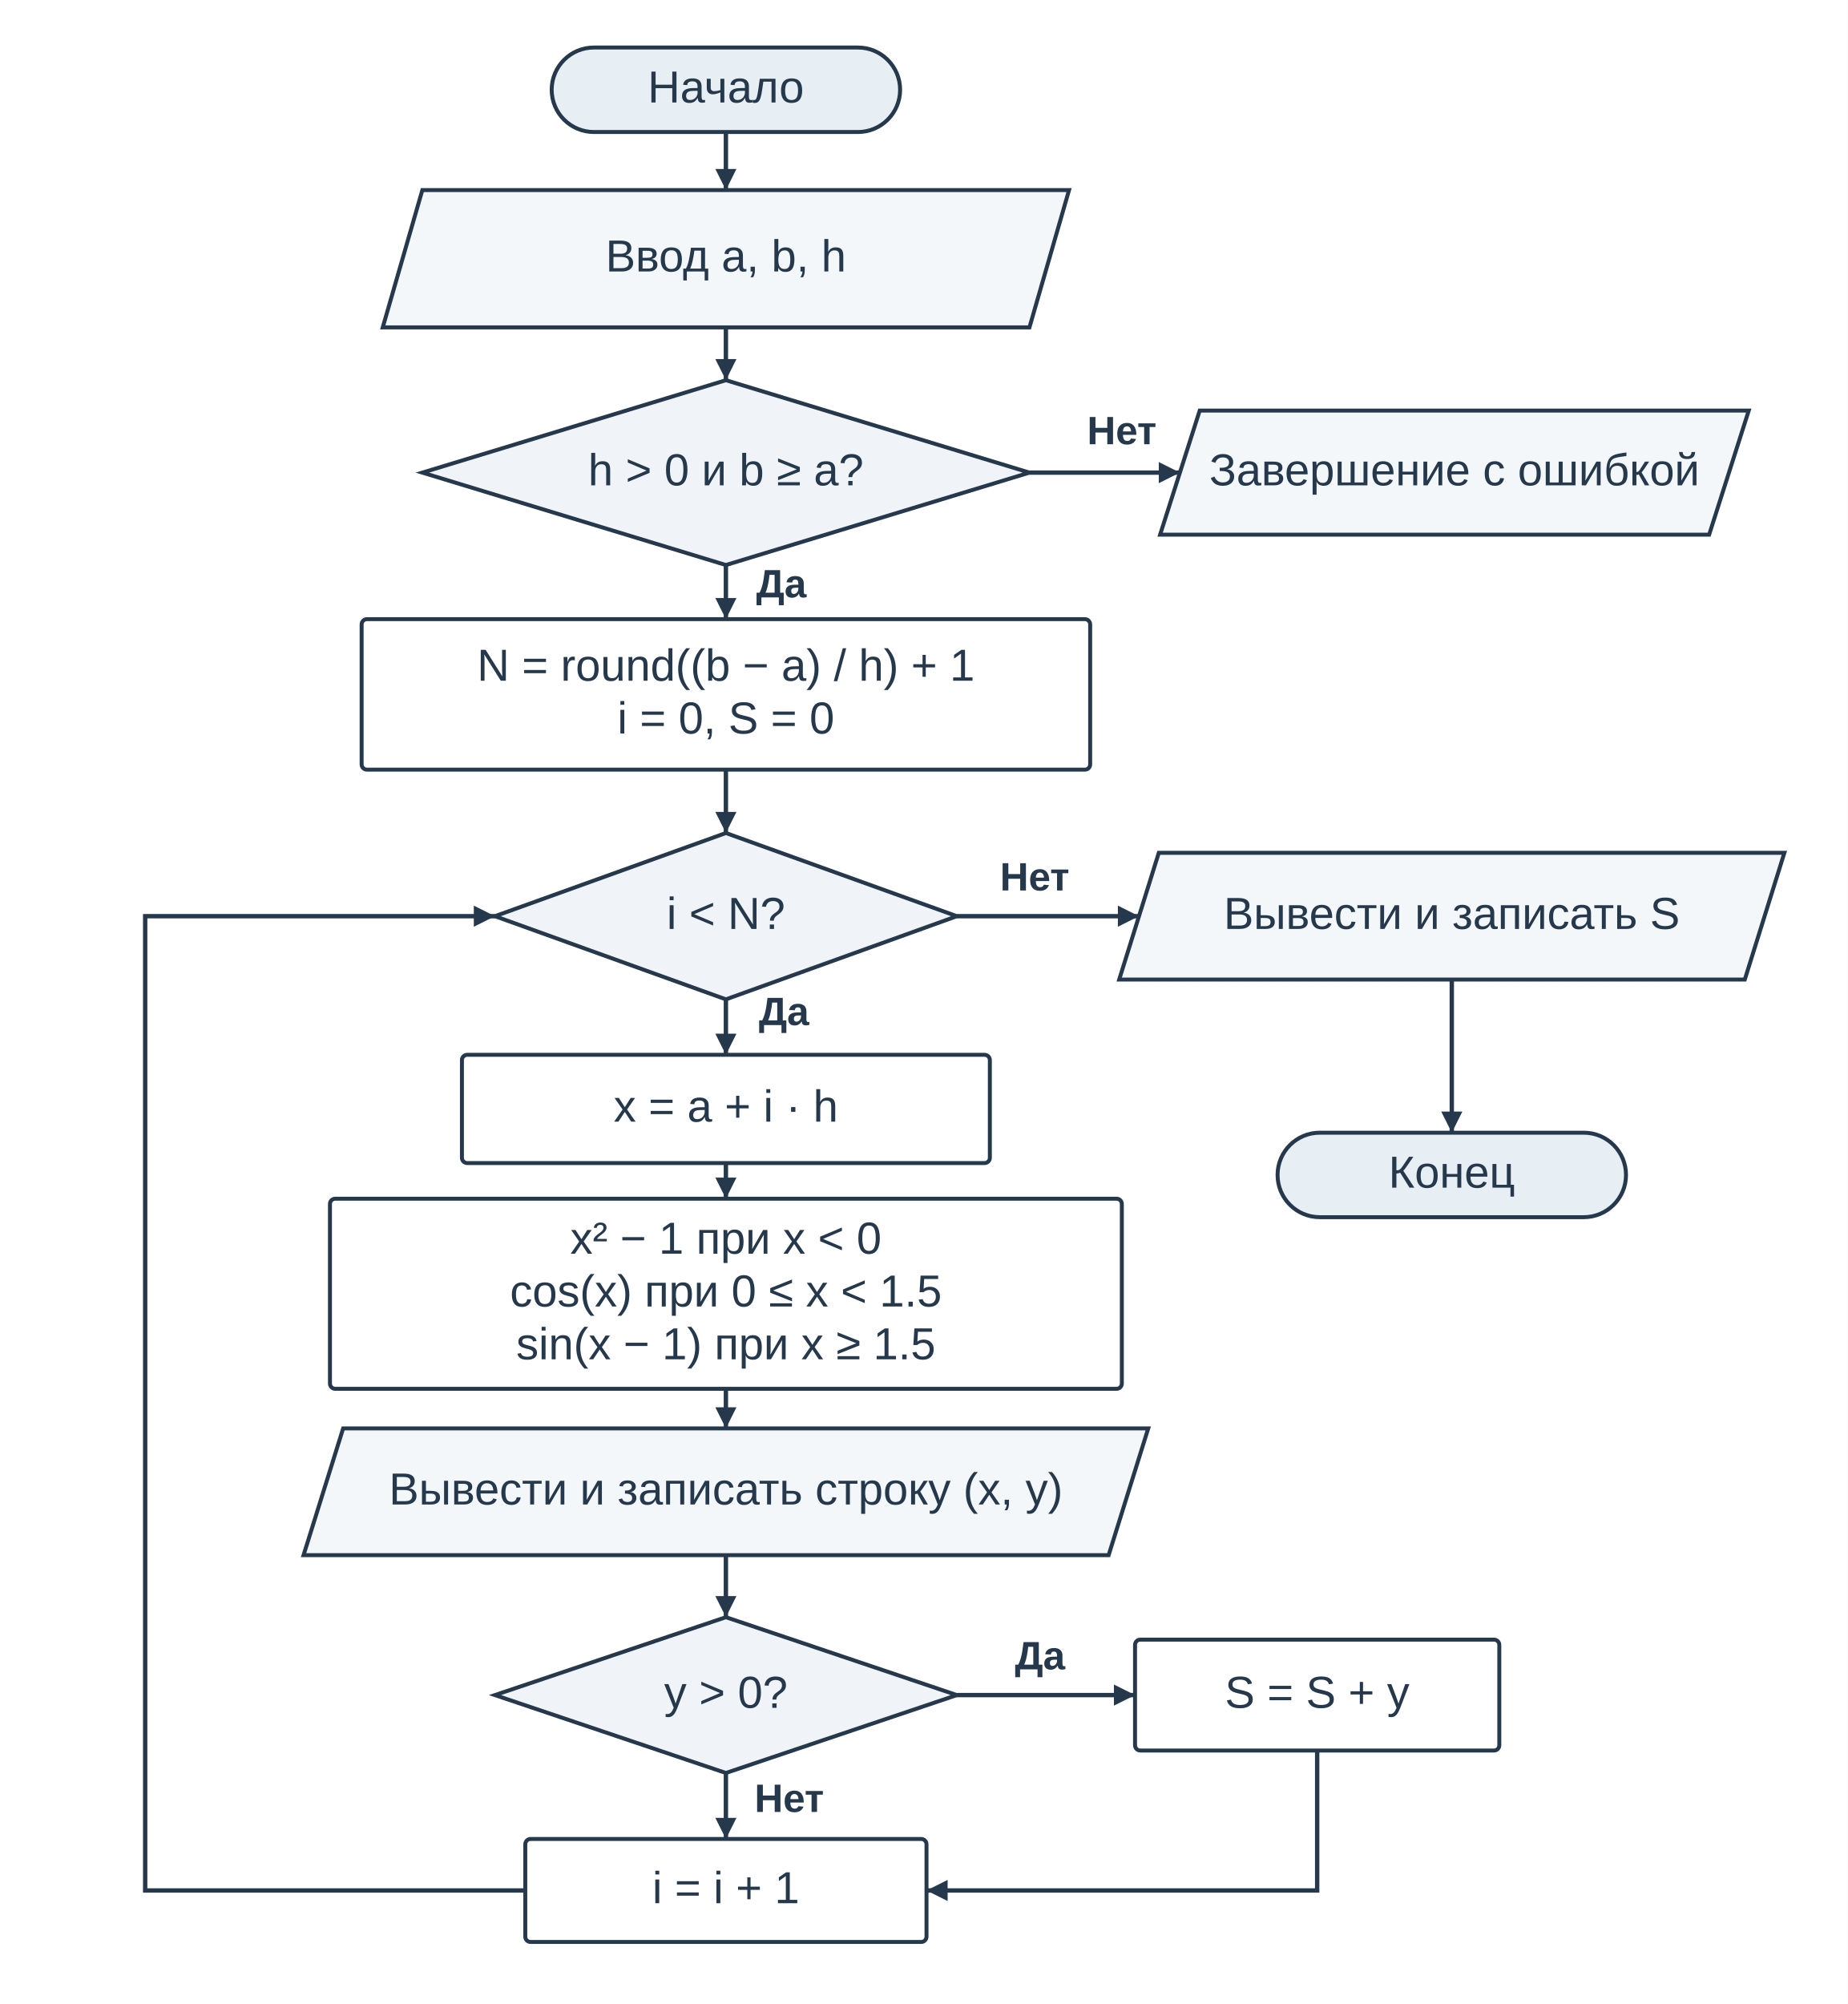
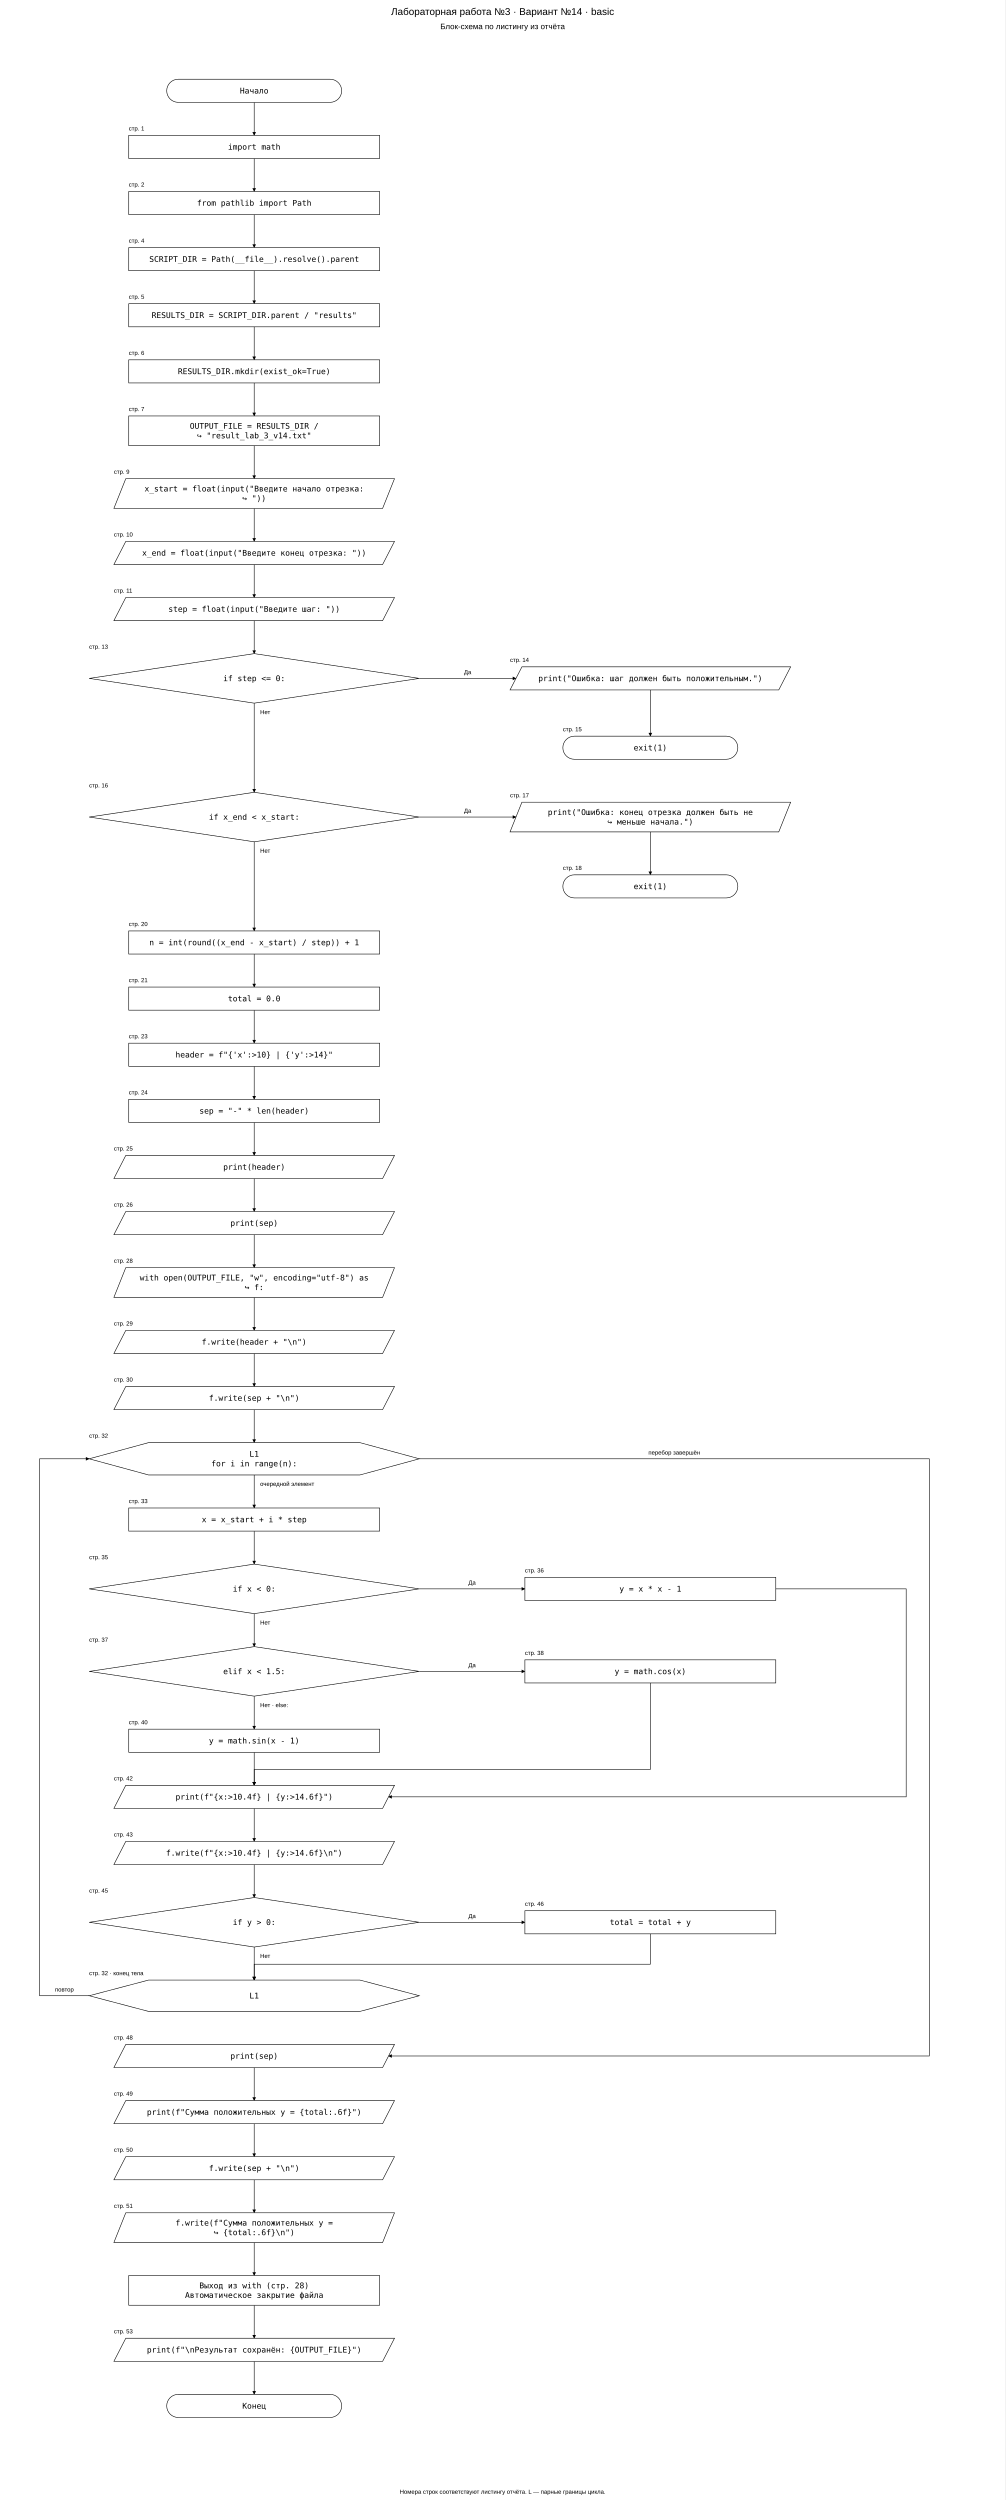
- <svg xmlns="http://www.w3.org/2000/svg" width="700" height="759" viewBox="0 0 700 759">
+ <svg xmlns="http://www.w3.org/2000/svg" width="3045.0" height="7573" viewBox="0 0 3045.0 7573">
+   <rect width="100%" height="100%" fill="white" />
  <defs>
-     <marker id="arrow" markerWidth="9" markerHeight="8" refX="8" refY="4" orient="auto" markerUnits="userSpaceOnUse">
-       <path d="M0,0 L8,4 L0,8 Z" fill="#26384b" />
+     <marker id="arrow" viewBox="0 0 10 10" refX="9" refY="5" markerWidth="11" markerHeight="11" markerUnits="userSpaceOnUse" orient="auto">
+       <path d="M0,0 L10,5 L0,10 Z" fill="black" />
    </marker>
  </defs>
-   <rect width="700" height="759" fill="white" />
-   <polyline points="275.0,589.0 275.0,612.5" stroke="#26384b" stroke-width="1.65" fill="none" marker-end="url(#arrow)" />
-   <polyline points="362.5,642.0 430.0,642.0" stroke="#26384b" stroke-width="1.65" fill="none" marker-end="url(#arrow)" />
-   <polyline points="275.0,671.5 275.0,696.5" stroke="#26384b" stroke-width="1.65" fill="none" marker-end="url(#arrow)" />
-   <polyline points="499.0,663.0 499,716 351.0,716.0" stroke="#26384b" stroke-width="1.65" fill="none" marker-end="url(#arrow)" />
-   <polyline points="275.0,50.0 275.0,72.0" stroke="#26384b" stroke-width="1.65" fill="none" marker-end="url(#arrow)" />
-   <polyline points="275.0,124.0 275.0,144.0" stroke="#26384b" stroke-width="1.65" fill="none" marker-end="url(#arrow)" />
-   <polyline points="275.0,214.0 275.0,234.5" stroke="#26384b" stroke-width="1.65" fill="none" marker-end="url(#arrow)" />
-   <polyline points="390.0,179.0 447.0,179.0" stroke="#26384b" stroke-width="1.65" fill="none" marker-end="url(#arrow)" />
-   <polyline points="275.0,291.5 275.0,315.5" stroke="#26384b" stroke-width="1.65" fill="none" marker-end="url(#arrow)" />
-   <polyline points="362.5,347.0 431.5,347.0" stroke="#26384b" stroke-width="1.65" fill="none" marker-end="url(#arrow)" />
-   <polyline points="275.0,378.5 275.0,399.5" stroke="#26384b" stroke-width="1.65" fill="none" marker-end="url(#arrow)" />
-   <polyline points="275.0,440.5 275.0,454.0" stroke="#26384b" stroke-width="1.65" fill="none" marker-end="url(#arrow)" />
-   <polyline points="275.0,526.0 275.0,541.0" stroke="#26384b" stroke-width="1.65" fill="none" marker-end="url(#arrow)" />
-   <polyline points="199.0,716.0 55,716 55,347 187.5,347.0" stroke="#26384b" stroke-width="1.65" fill="none" marker-end="url(#arrow)" />
-   <polyline points="550.0,371.0 550.0,429.0" stroke="#26384b" stroke-width="1.65" fill="none" marker-end="url(#arrow)" />
-   <rect x="209.0" y="18.0" width="132" height="32" rx="16.0" fill="#e7eff5" stroke="#26384b" stroke-width="1.5" />
-   <text x="275.0" y="34.0" text-anchor="middle" dominant-baseline="middle" font-family="Arial" font-size="17" fill="#26384b">Начало</text>
-   <polygon points="160.0,72.0 405.0,72.0 390.0,124.0 145.0,124.0" fill="#f3f7fa" stroke="#26384b" stroke-width="1.5" />
-   <text x="275.0" y="98.0" text-anchor="middle" dominant-baseline="middle" font-family="Arial" font-size="17" fill="#26384b">Ввод a, b, h</text>
-   <polygon points="275.0,144.0 390.0,179.0 275.0,214.0 160.0,179.0" fill="#f0f4f8" stroke="#26384b" stroke-width="1.5" />
-   <text x="275.0" y="179.0" text-anchor="middle" dominant-baseline="middle" font-family="Arial" font-size="17" fill="#26384b">h &gt; 0 и b ≥ a?</text>
-   <polygon points="454.5,155.5 662.5,155.5 647.5,202.5 439.5,202.5" fill="#f3f7fa" stroke="#26384b" stroke-width="1.5" />
-   <text x="551.0" y="179.0" text-anchor="middle" dominant-baseline="middle" font-family="Arial" font-size="17" fill="#26384b">Завершение с ошибкой</text>
-   <rect x="137.0" y="234.5" width="276" height="57" rx="2" fill="#ffffff" stroke="#26384b" stroke-width="1.5" />
-   <text x="275.0" y="253.0" text-anchor="middle" dominant-baseline="middle" font-family="Arial" font-size="17" fill="#26384b">N = round((b − a) / h) + 1</text>
-   <text x="275.0" y="273.0" text-anchor="middle" dominant-baseline="middle" font-family="Arial" font-size="17" fill="#26384b">i = 0, S = 0</text>
-   <polygon points="275.0,315.5 362.5,347.0 275.0,378.5 187.5,347.0" fill="#f0f4f8" stroke="#26384b" stroke-width="1.5" />
-   <text x="275.0" y="347.0" text-anchor="middle" dominant-baseline="middle" font-family="Arial" font-size="17" fill="#26384b">i &lt; N?</text>
-   <rect x="175.0" y="399.5" width="200" height="41" rx="2" fill="#ffffff" stroke="#26384b" stroke-width="1.5" />
-   <text x="275.0" y="420.0" text-anchor="middle" dominant-baseline="middle" font-family="Arial" font-size="17" fill="#26384b">x = a + i · h</text>
-   <rect x="125.0" y="454.0" width="300" height="72" rx="2" fill="#ffffff" stroke="#26384b" stroke-width="1.5" />
-   <text x="275.0" y="470.0" text-anchor="middle" dominant-baseline="middle" font-family="Arial" font-size="17" fill="#26384b">x² − 1 при x &lt; 0</text>
-   <text x="275.0" y="490.0" text-anchor="middle" dominant-baseline="middle" font-family="Arial" font-size="17" fill="#26384b">cos(x) при 0 ≤ x &lt; 1.5</text>
-   <text x="275.0" y="510.0" text-anchor="middle" dominant-baseline="middle" font-family="Arial" font-size="17" fill="#26384b">sin(x − 1) при x ≥ 1.5</text>
-   <polygon points="130.0,541.0 435.0,541.0 420.0,589.0 115.0,589.0" fill="#f3f7fa" stroke="#26384b" stroke-width="1.5" />
-   <text x="275.0" y="565.0" text-anchor="middle" dominant-baseline="middle" font-family="Arial" font-size="17" fill="#26384b">Вывести и записать строку (x, y)</text>
-   <polygon points="275.0,612.5 362.5,642.0 275.0,671.5 187.5,642.0" fill="#f0f4f8" stroke="#26384b" stroke-width="1.5" />
-   <text x="275.0" y="642.0" text-anchor="middle" dominant-baseline="middle" font-family="Arial" font-size="17" fill="#26384b">y &gt; 0?</text>
-   <rect x="430.0" y="621.0" width="138" height="42" rx="2" fill="#ffffff" stroke="#26384b" stroke-width="1.5" />
-   <text x="499.0" y="642.0" text-anchor="middle" dominant-baseline="middle" font-family="Arial" font-size="17" fill="#26384b">S = S + y</text>
-   <rect x="199.0" y="696.5" width="152" height="39" rx="2" fill="#ffffff" stroke="#26384b" stroke-width="1.5" />
-   <text x="275.0" y="716.0" text-anchor="middle" dominant-baseline="middle" font-family="Arial" font-size="17" fill="#26384b">i = i + 1</text>
-   <polygon points="439.0,323.0 676.0,323.0 661.0,371.0 424.0,371.0" fill="#f3f7fa" stroke="#26384b" stroke-width="1.5" />
-   <text x="550.0" y="347.0" text-anchor="middle" dominant-baseline="middle" font-family="Arial" font-size="17" fill="#26384b">Вывести и записать S</text>
-   <rect x="484.0" y="429.0" width="132" height="32" rx="16.0" fill="#e7eff5" stroke="#26384b" stroke-width="1.5" />
-   <text x="550.0" y="445.0" text-anchor="middle" dominant-baseline="middle" font-family="Arial" font-size="17" fill="#26384b">Конец</text>
-   <text x="394" y="628" text-anchor="middle" dominant-baseline="middle" font-family="Arial" font-size="15" font-weight="bold" fill="#26384b" stroke="white" stroke-width="4" paint-order="stroke">Да</text>
-   <text x="299" y="682" text-anchor="middle" dominant-baseline="middle" font-family="Arial" font-size="15" font-weight="bold" fill="#26384b" stroke="white" stroke-width="4" paint-order="stroke">Нет</text>
-   <text x="296" y="222" text-anchor="middle" dominant-baseline="middle" font-family="Arial" font-size="15" font-weight="bold" fill="#26384b" stroke="white" stroke-width="4" paint-order="stroke">Да</text>
-   <text x="425" y="164" text-anchor="middle" dominant-baseline="middle" font-family="Arial" font-size="15" font-weight="bold" fill="#26384b" stroke="white" stroke-width="4" paint-order="stroke">Нет</text>
-   <text x="392" y="333" text-anchor="middle" dominant-baseline="middle" font-family="Arial" font-size="15" font-weight="bold" fill="#26384b" stroke="white" stroke-width="4" paint-order="stroke">Нет</text>
-   <text x="297" y="384" text-anchor="middle" dominant-baseline="middle" font-family="Arial" font-size="15" font-weight="bold" fill="#26384b" stroke="white" stroke-width="4" paint-order="stroke">Да</text>
+   <text x="1522.5" y="35" font-size="30" font-family="Arial" text-anchor="middle" dominant-baseline="central" fill="black">Лабораторная работа №3 · Вариант №14 · basic</text>
+   <text x="1522.5" y="80" font-size="24" font-family="Arial" text-anchor="middle" dominant-baseline="central" fill="black">Блок-схема по листингу из отчёта</text>
+   <polyline points="770.0,310.0 770.0,410.0" fill="none" stroke="black" stroke-width="1.7" marker-end="url(#arrow)" />
+   <polyline points="770.0,480.0 770.0,580.0" fill="none" stroke="black" stroke-width="1.7" marker-end="url(#arrow)" />
+   <polyline points="770.0,650.0 770.0,750.0" fill="none" stroke="black" stroke-width="1.7" marker-end="url(#arrow)" />
+   <polyline points="770.0,820.0 770.0,920.0" fill="none" stroke="black" stroke-width="1.7" marker-end="url(#arrow)" />
+   <polyline points="770.0,990.0 770.0,1090.0" fill="none" stroke="black" stroke-width="1.7" marker-end="url(#arrow)" />
+   <polyline points="770.0,1160.0 770.0,1260.0" fill="none" stroke="black" stroke-width="1.7" marker-end="url(#arrow)" />
+   <polyline points="770.0,1350.0 770.0,1450.0" fill="none" stroke="black" stroke-width="1.7" marker-end="url(#arrow)" />
+   <polyline points="770.0,1540.0 770.0,1640.0" fill="none" stroke="black" stroke-width="1.7" marker-end="url(#arrow)" />
+   <polyline points="770.0,1710.0 770.0,1810.0" fill="none" stroke="black" stroke-width="1.7" marker-end="url(#arrow)" />
+   <polyline points="770.0,1880.0 770.0,1980.0" fill="none" stroke="black" stroke-width="1.7" marker-end="url(#arrow)" />
+   <polyline points="1270.0,2055.0 1563.0,2055.0" fill="none" stroke="black" stroke-width="1.7" marker-end="url(#arrow)" />
+   <polyline points="770.0,2130.0 770.0,2400.0" fill="none" stroke="black" stroke-width="1.7" marker-end="url(#arrow)" />
+   <polyline points="1970.0,2090.0 1970.0,2230.0" fill="none" stroke="black" stroke-width="1.7" marker-end="url(#arrow)" />
+   <polyline points="1270.0,2475.0 1563.0,2475.0" fill="none" stroke="black" stroke-width="1.7" marker-end="url(#arrow)" />
+   <polyline points="770.0,2550.0 770.0,2820.0" fill="none" stroke="black" stroke-width="1.7" marker-end="url(#arrow)" />
+   <polyline points="1970.0,2520.0 1970.0,2650.0" fill="none" stroke="black" stroke-width="1.7" marker-end="url(#arrow)" />
+   <polyline points="770.0,2890.0 770.0,2990.0" fill="none" stroke="black" stroke-width="1.7" marker-end="url(#arrow)" />
+   <polyline points="770.0,3060.0 770.0,3160.0" fill="none" stroke="black" stroke-width="1.7" marker-end="url(#arrow)" />
+   <polyline points="770.0,3230.0 770.0,3330.0" fill="none" stroke="black" stroke-width="1.7" marker-end="url(#arrow)" />
+   <polyline points="770.0,3400.0 770.0,3500.0" fill="none" stroke="black" stroke-width="1.7" marker-end="url(#arrow)" />
+   <polyline points="770.0,3570.0 770.0,3670.0" fill="none" stroke="black" stroke-width="1.7" marker-end="url(#arrow)" />
+   <polyline points="770.0,3740.0 770.0,3840.0" fill="none" stroke="black" stroke-width="1.7" marker-end="url(#arrow)" />
+   <polyline points="770.0,3930.0 770.0,4030.0" fill="none" stroke="black" stroke-width="1.7" marker-end="url(#arrow)" />
+   <polyline points="770.0,4100.0 770.0,4200.0" fill="none" stroke="black" stroke-width="1.7" marker-end="url(#arrow)" />
+   <polyline points="770.0,4270.0 770.0,4370.0" fill="none" stroke="black" stroke-width="1.7" marker-end="url(#arrow)" />
+   <polyline points="770.0,4468.0 770.0,4568.0" fill="none" stroke="black" stroke-width="1.7" marker-end="url(#arrow)" />
+   <polyline points="1270.0,4419.0 2815.0,4419.0 2815.0,6228.0 1177.0,6228.0" fill="none" stroke="black" stroke-width="1.7" marker-end="url(#arrow)" />
+   <polyline points="770.0,4638.0 770.0,4738.0" fill="none" stroke="black" stroke-width="1.7" marker-end="url(#arrow)" />
+   <polyline points="1270.0,4813.0 1590.0,4813.0" fill="none" stroke="black" stroke-width="1.7" marker-end="url(#arrow)" />
+   <polyline points="770.0,4888.0 770.0,4988.0" fill="none" stroke="black" stroke-width="1.7" marker-end="url(#arrow)" />
+   <polyline points="2350.0,4813.0 2745.0,4813.0 2745.0,5443.0 1177.0,5443.0" fill="none" stroke="black" stroke-width="1.7" marker-end="url(#arrow)" />
+   <polyline points="1270.0,5063.0 1590.0,5063.0" fill="none" stroke="black" stroke-width="1.7" marker-end="url(#arrow)" />
+   <polyline points="770.0,5138.0 770.0,5238.0" fill="none" stroke="black" stroke-width="1.7" marker-end="url(#arrow)" />
+   <polyline points="1970.0,5098.0 1970.0,5360 770.0,5360 770.0,5408.0" fill="none" stroke="black" stroke-width="1.7" marker-end="url(#arrow)" />
+   <polyline points="770.0,5308.0 770.0,5408.0" fill="none" stroke="black" stroke-width="1.7" marker-end="url(#arrow)" />
+   <polyline points="770.0,5478.0 770.0,5578.0" fill="none" stroke="black" stroke-width="1.7" marker-end="url(#arrow)" />
+   <polyline points="770.0,5648.0 770.0,5748.0" fill="none" stroke="black" stroke-width="1.7" marker-end="url(#arrow)" />
+   <polyline points="1270.0,5823.0 1590.0,5823.0" fill="none" stroke="black" stroke-width="1.7" marker-end="url(#arrow)" />
+   <polyline points="770.0,5898.0 770.0,5998.0" fill="none" stroke="black" stroke-width="1.7" marker-end="url(#arrow)" />
+   <polyline points="1970.0,5858.0 1970.0,5950 770.0,5950 770.0,5998.0" fill="none" stroke="black" stroke-width="1.7" marker-end="url(#arrow)" />
+   <polyline points="270.0,6045.5 120.0,6045.5 120.0,4419.0 270.0,4419.0" fill="none" stroke="black" stroke-width="1.7" marker-end="url(#arrow)" />
+   <polyline points="770.0,6263.0 770.0,6363.0" fill="none" stroke="black" stroke-width="1.7" marker-end="url(#arrow)" />
+   <polyline points="770.0,6433.0 770.0,6533.0" fill="none" stroke="black" stroke-width="1.7" marker-end="url(#arrow)" />
+   <polyline points="770.0,6603.0 770.0,6703.0" fill="none" stroke="black" stroke-width="1.7" marker-end="url(#arrow)" />
+   <polyline points="770.0,6793.0 770.0,6893.0" fill="none" stroke="black" stroke-width="1.7" marker-end="url(#arrow)" />
+   <polyline points="770.0,6983.0 770.0,7083.0" fill="none" stroke="black" stroke-width="1.7" marker-end="url(#arrow)" />
+   <polyline points="770.0,7153.0 770.0,7253.0" fill="none" stroke="black" stroke-width="1.7" marker-end="url(#arrow)" />
+   <rect x="505.0" y="240.0" width="530" height="70" rx="35.0" fill="white" stroke="black" stroke-width="1.7" />
+   <text x="770.0" y="275.0" font-size="24" font-family="Consolas, Segoe UI Symbol" text-anchor="middle" dominant-baseline="central" fill="black">Начало</text>
+   <polygon points="390.0,410.0 1150.0,410.0 1150.0,480.0 390.0,480.0" fill="white" stroke="black" stroke-width="1.7" />
+   <text x="770.0" y="445.0" font-size="24" font-family="Consolas, Segoe UI Symbol" text-anchor="middle" dominant-baseline="central" fill="black">import math</text>
+   <text x="390.0" y="389.0" font-size="18" font-family="Arial" text-anchor="start" dominant-baseline="central" fill="black">стр. 1</text>
+   <polygon points="390.0,580.0 1150.0,580.0 1150.0,650.0 390.0,650.0" fill="white" stroke="black" stroke-width="1.7" />
+   <text x="770.0" y="615.0" font-size="24" font-family="Consolas, Segoe UI Symbol" text-anchor="middle" dominant-baseline="central" fill="black">from pathlib import Path</text>
+   <text x="390.0" y="559.0" font-size="18" font-family="Arial" text-anchor="start" dominant-baseline="central" fill="black">стр. 2</text>
+   <polygon points="390.0,750.0 1150.0,750.0 1150.0,820.0 390.0,820.0" fill="white" stroke="black" stroke-width="1.7" />
+   <text x="770.0" y="785.0" font-size="24" font-family="Consolas, Segoe UI Symbol" text-anchor="middle" dominant-baseline="central" fill="black">SCRIPT_DIR = Path(__file__).resolve().parent</text>
+   <text x="390.0" y="729.0" font-size="18" font-family="Arial" text-anchor="start" dominant-baseline="central" fill="black">стр. 4</text>
+   <polygon points="390.0,920.0 1150.0,920.0 1150.0,990.0 390.0,990.0" fill="white" stroke="black" stroke-width="1.7" />
+   <text x="770.0" y="955.0" font-size="24" font-family="Consolas, Segoe UI Symbol" text-anchor="middle" dominant-baseline="central" fill="black">RESULTS_DIR = SCRIPT_DIR.parent / "results"</text>
+   <text x="390.0" y="899.0" font-size="18" font-family="Arial" text-anchor="start" dominant-baseline="central" fill="black">стр. 5</text>
+   <polygon points="390.0,1090.0 1150.0,1090.0 1150.0,1160.0 390.0,1160.0" fill="white" stroke="black" stroke-width="1.7" />
+   <text x="770.0" y="1125.0" font-size="24" font-family="Consolas, Segoe UI Symbol" text-anchor="middle" dominant-baseline="central" fill="black">RESULTS_DIR.mkdir(exist_ok=True)</text>
+   <text x="390.0" y="1069.0" font-size="18" font-family="Arial" text-anchor="start" dominant-baseline="central" fill="black">стр. 6</text>
+   <polygon points="390.0,1260.0 1150.0,1260.0 1150.0,1350.0 390.0,1350.0" fill="white" stroke="black" stroke-width="1.7" />
+   <text x="770.0" y="1290.5" font-size="24" font-family="Consolas, Segoe UI Symbol" text-anchor="middle" dominant-baseline="central" fill="black">OUTPUT_FILE = RESULTS_DIR / </text>
+   <text x="770.0" y="1319.5" font-size="24" font-family="Consolas, Segoe UI Symbol" text-anchor="middle" dominant-baseline="central" fill="black">↪ "result_lab_3_v14.txt"</text>
+   <text x="390.0" y="1239.0" font-size="18" font-family="Arial" text-anchor="start" dominant-baseline="central" fill="black">стр. 7</text>
+   <polygon points="381.0,1450.0 1195.0,1450.0 1159.0,1540.0 345.0,1540.0" fill="white" stroke="black" stroke-width="1.7" />
+   <text x="770.0" y="1480.5" font-size="24" font-family="Consolas, Segoe UI Symbol" text-anchor="middle" dominant-baseline="central" fill="black">x_start = float(input("Введите начало отрезка: </text>
+   <text x="770.0" y="1509.5" font-size="24" font-family="Consolas, Segoe UI Symbol" text-anchor="middle" dominant-baseline="central" fill="black">↪ "))</text>
+   <text x="345.0" y="1429.0" font-size="18" font-family="Arial" text-anchor="start" dominant-baseline="central" fill="black">стр. 9</text>
+   <polygon points="381.0,1640.0 1195.0,1640.0 1159.0,1710.0 345.0,1710.0" fill="white" stroke="black" stroke-width="1.7" />
+   <text x="770.0" y="1675.0" font-size="24" font-family="Consolas, Segoe UI Symbol" text-anchor="middle" dominant-baseline="central" fill="black">x_end = float(input("Введите конец отрезка: "))</text>
+   <text x="345.0" y="1619.0" font-size="18" font-family="Arial" text-anchor="start" dominant-baseline="central" fill="black">стр. 10</text>
+   <polygon points="381.0,1810.0 1195.0,1810.0 1159.0,1880.0 345.0,1880.0" fill="white" stroke="black" stroke-width="1.7" />
+   <text x="770.0" y="1845.0" font-size="24" font-family="Consolas, Segoe UI Symbol" text-anchor="middle" dominant-baseline="central" fill="black">step = float(input("Введите шаг: "))</text>
+   <text x="345.0" y="1789.0" font-size="18" font-family="Arial" text-anchor="start" dominant-baseline="central" fill="black">стр. 11</text>
+   <polygon points="770.0,1980.0 1270.0,2055.0 770.0,2130.0 270.0,2055.0" fill="white" stroke="black" stroke-width="1.7" />
+   <text x="770.0" y="2055.0" font-size="24" font-family="Consolas, Segoe UI Symbol" text-anchor="middle" dominant-baseline="central" fill="black">if step &lt;= 0:</text>
+   <text x="270.0" y="1959.0" font-size="18" font-family="Arial" text-anchor="start" dominant-baseline="central" fill="black">стр. 13</text>
+   <polygon points="1581.0,2020.0 2395.0,2020.0 2359.0,2090.0 1545.0,2090.0" fill="white" stroke="black" stroke-width="1.7" />
+   <text x="1970.0" y="2055.0" font-size="24" font-family="Consolas, Segoe UI Symbol" text-anchor="middle" dominant-baseline="central" fill="black">print("Ошибка: шаг должен быть положительным.")</text>
+   <text x="1545.0" y="1999.0" font-size="18" font-family="Arial" text-anchor="start" dominant-baseline="central" fill="black">стр. 14</text>
+   <rect x="1705.0" y="2230.0" width="530" height="70" rx="35.0" fill="white" stroke="black" stroke-width="1.7" />
+   <text x="1970.0" y="2265.0" font-size="24" font-family="Consolas, Segoe UI Symbol" text-anchor="middle" dominant-baseline="central" fill="black">exit(1)</text>
+   <text x="1705.0" y="2209.0" font-size="18" font-family="Arial" text-anchor="start" dominant-baseline="central" fill="black">стр. 15</text>
+   <polygon points="770.0,2400.0 1270.0,2475.0 770.0,2550.0 270.0,2475.0" fill="white" stroke="black" stroke-width="1.7" />
+   <text x="770.0" y="2475.0" font-size="24" font-family="Consolas, Segoe UI Symbol" text-anchor="middle" dominant-baseline="central" fill="black">if x_end &lt; x_start:</text>
+   <text x="270.0" y="2379.0" font-size="18" font-family="Arial" text-anchor="start" dominant-baseline="central" fill="black">стр. 16</text>
+   <polygon points="1581.0,2430.0 2395.0,2430.0 2359.0,2520.0 1545.0,2520.0" fill="white" stroke="black" stroke-width="1.7" />
+   <text x="1970.0" y="2460.5" font-size="24" font-family="Consolas, Segoe UI Symbol" text-anchor="middle" dominant-baseline="central" fill="black">print("Ошибка: конец отрезка должен быть не </text>
+   <text x="1970.0" y="2489.5" font-size="24" font-family="Consolas, Segoe UI Symbol" text-anchor="middle" dominant-baseline="central" fill="black">↪ меньше начала.")</text>
+   <text x="1545.0" y="2409.0" font-size="18" font-family="Arial" text-anchor="start" dominant-baseline="central" fill="black">стр. 17</text>
+   <rect x="1705.0" y="2650.0" width="530" height="70" rx="35.0" fill="white" stroke="black" stroke-width="1.7" />
+   <text x="1970.0" y="2685.0" font-size="24" font-family="Consolas, Segoe UI Symbol" text-anchor="middle" dominant-baseline="central" fill="black">exit(1)</text>
+   <text x="1705.0" y="2629.0" font-size="18" font-family="Arial" text-anchor="start" dominant-baseline="central" fill="black">стр. 18</text>
+   <polygon points="390.0,2820.0 1150.0,2820.0 1150.0,2890.0 390.0,2890.0" fill="white" stroke="black" stroke-width="1.7" />
+   <text x="770.0" y="2855.0" font-size="24" font-family="Consolas, Segoe UI Symbol" text-anchor="middle" dominant-baseline="central" fill="black">n = int(round((x_end - x_start) / step)) + 1</text>
+   <text x="390.0" y="2799.0" font-size="18" font-family="Arial" text-anchor="start" dominant-baseline="central" fill="black">стр. 20</text>
+   <polygon points="390.0,2990.0 1150.0,2990.0 1150.0,3060.0 390.0,3060.0" fill="white" stroke="black" stroke-width="1.7" />
+   <text x="770.0" y="3025.0" font-size="24" font-family="Consolas, Segoe UI Symbol" text-anchor="middle" dominant-baseline="central" fill="black">total = 0.0</text>
+   <text x="390.0" y="2969.0" font-size="18" font-family="Arial" text-anchor="start" dominant-baseline="central" fill="black">стр. 21</text>
+   <polygon points="390.0,3160.0 1150.0,3160.0 1150.0,3230.0 390.0,3230.0" fill="white" stroke="black" stroke-width="1.7" />
+   <text x="770.0" y="3195.0" font-size="24" font-family="Consolas, Segoe UI Symbol" text-anchor="middle" dominant-baseline="central" fill="black">header = f"{'x':&gt;10} | {'y':&gt;14}"</text>
+   <text x="390.0" y="3139.0" font-size="18" font-family="Arial" text-anchor="start" dominant-baseline="central" fill="black">стр. 23</text>
+   <polygon points="390.0,3330.0 1150.0,3330.0 1150.0,3400.0 390.0,3400.0" fill="white" stroke="black" stroke-width="1.7" />
+   <text x="770.0" y="3365.0" font-size="24" font-family="Consolas, Segoe UI Symbol" text-anchor="middle" dominant-baseline="central" fill="black">sep = "-" * len(header)</text>
+   <text x="390.0" y="3309.0" font-size="18" font-family="Arial" text-anchor="start" dominant-baseline="central" fill="black">стр. 24</text>
+   <polygon points="381.0,3500.0 1195.0,3500.0 1159.0,3570.0 345.0,3570.0" fill="white" stroke="black" stroke-width="1.7" />
+   <text x="770.0" y="3535.0" font-size="24" font-family="Consolas, Segoe UI Symbol" text-anchor="middle" dominant-baseline="central" fill="black">print(header)</text>
+   <text x="345.0" y="3479.0" font-size="18" font-family="Arial" text-anchor="start" dominant-baseline="central" fill="black">стр. 25</text>
+   <polygon points="381.0,3670.0 1195.0,3670.0 1159.0,3740.0 345.0,3740.0" fill="white" stroke="black" stroke-width="1.7" />
+   <text x="770.0" y="3705.0" font-size="24" font-family="Consolas, Segoe UI Symbol" text-anchor="middle" dominant-baseline="central" fill="black">print(sep)</text>
+   <text x="345.0" y="3649.0" font-size="18" font-family="Arial" text-anchor="start" dominant-baseline="central" fill="black">стр. 26</text>
+   <polygon points="381.0,3840.0 1195.0,3840.0 1159.0,3930.0 345.0,3930.0" fill="white" stroke="black" stroke-width="1.7" />
+   <text x="770.0" y="3870.5" font-size="24" font-family="Consolas, Segoe UI Symbol" text-anchor="middle" dominant-baseline="central" fill="black">with open(OUTPUT_FILE, "w", encoding="utf-8") as</text>
+   <text x="770.0" y="3899.5" font-size="24" font-family="Consolas, Segoe UI Symbol" text-anchor="middle" dominant-baseline="central" fill="black">↪  f:</text>
+   <text x="345.0" y="3819.0" font-size="18" font-family="Arial" text-anchor="start" dominant-baseline="central" fill="black">стр. 28</text>
+   <polygon points="381.0,4030.0 1195.0,4030.0 1159.0,4100.0 345.0,4100.0" fill="white" stroke="black" stroke-width="1.7" />
+   <text x="770.0" y="4065.0" font-size="24" font-family="Consolas, Segoe UI Symbol" text-anchor="middle" dominant-baseline="central" fill="black">f.write(header + "\n")</text>
+   <text x="345.0" y="4009.0" font-size="18" font-family="Arial" text-anchor="start" dominant-baseline="central" fill="black">стр. 29</text>
+   <polygon points="381.0,4200.0 1195.0,4200.0 1159.0,4270.0 345.0,4270.0" fill="white" stroke="black" stroke-width="1.7" />
+   <text x="770.0" y="4235.0" font-size="24" font-family="Consolas, Segoe UI Symbol" text-anchor="middle" dominant-baseline="central" fill="black">f.write(sep + "\n")</text>
+   <text x="345.0" y="4179.0" font-size="18" font-family="Arial" text-anchor="start" dominant-baseline="central" fill="black">стр. 30</text>
+   <polygon points="450.0,4370.0 1090.0,4370.0 1270.0,4419.0 1090.0,4468.0 450.0,4468.0 270.0,4419.0" fill="white" stroke="black" stroke-width="1.7" />
+   <text x="770.0" y="4404.5" font-size="24" font-family="Consolas, Segoe UI Symbol" text-anchor="middle" dominant-baseline="central" fill="black">L1</text>
+   <text x="770.0" y="4433.5" font-size="24" font-family="Consolas, Segoe UI Symbol" text-anchor="middle" dominant-baseline="central" fill="black">for i in range(n):</text>
+   <text x="270.0" y="4349.0" font-size="18" font-family="Arial" text-anchor="start" dominant-baseline="central" fill="black">стр. 32</text>
+   <polygon points="390.0,4568.0 1150.0,4568.0 1150.0,4638.0 390.0,4638.0" fill="white" stroke="black" stroke-width="1.7" />
+   <text x="770.0" y="4603.0" font-size="24" font-family="Consolas, Segoe UI Symbol" text-anchor="middle" dominant-baseline="central" fill="black">x = x_start + i * step</text>
+   <text x="390.0" y="4547.0" font-size="18" font-family="Arial" text-anchor="start" dominant-baseline="central" fill="black">стр. 33</text>
+   <polygon points="770.0,4738.0 1270.0,4813.0 770.0,4888.0 270.0,4813.0" fill="white" stroke="black" stroke-width="1.7" />
+   <text x="770.0" y="4813.0" font-size="24" font-family="Consolas, Segoe UI Symbol" text-anchor="middle" dominant-baseline="central" fill="black">if x &lt; 0:</text>
+   <text x="270.0" y="4717.0" font-size="18" font-family="Arial" text-anchor="start" dominant-baseline="central" fill="black">стр. 35</text>
+   <polygon points="1590.0,4778.0 2350.0,4778.0 2350.0,4848.0 1590.0,4848.0" fill="white" stroke="black" stroke-width="1.7" />
+   <text x="1970.0" y="4813.0" font-size="24" font-family="Consolas, Segoe UI Symbol" text-anchor="middle" dominant-baseline="central" fill="black">y = x * x - 1</text>
+   <text x="1590.0" y="4757.0" font-size="18" font-family="Arial" text-anchor="start" dominant-baseline="central" fill="black">стр. 36</text>
+   <polygon points="770.0,4988.0 1270.0,5063.0 770.0,5138.0 270.0,5063.0" fill="white" stroke="black" stroke-width="1.7" />
+   <text x="770.0" y="5063.0" font-size="24" font-family="Consolas, Segoe UI Symbol" text-anchor="middle" dominant-baseline="central" fill="black">elif x &lt; 1.5:</text>
+   <text x="270.0" y="4967.0" font-size="18" font-family="Arial" text-anchor="start" dominant-baseline="central" fill="black">стр. 37</text>
+   <polygon points="1590.0,5028.0 2350.0,5028.0 2350.0,5098.0 1590.0,5098.0" fill="white" stroke="black" stroke-width="1.7" />
+   <text x="1970.0" y="5063.0" font-size="24" font-family="Consolas, Segoe UI Symbol" text-anchor="middle" dominant-baseline="central" fill="black">y = math.cos(x)</text>
+   <text x="1590.0" y="5007.0" font-size="18" font-family="Arial" text-anchor="start" dominant-baseline="central" fill="black">стр. 38</text>
+   <polygon points="390.0,5238.0 1150.0,5238.0 1150.0,5308.0 390.0,5308.0" fill="white" stroke="black" stroke-width="1.7" />
+   <text x="770.0" y="5273.0" font-size="24" font-family="Consolas, Segoe UI Symbol" text-anchor="middle" dominant-baseline="central" fill="black">y = math.sin(x - 1)</text>
+   <text x="390.0" y="5217.0" font-size="18" font-family="Arial" text-anchor="start" dominant-baseline="central" fill="black">стр. 40</text>
+   <polygon points="381.0,5408.0 1195.0,5408.0 1159.0,5478.0 345.0,5478.0" fill="white" stroke="black" stroke-width="1.7" />
+   <text x="770.0" y="5443.0" font-size="24" font-family="Consolas, Segoe UI Symbol" text-anchor="middle" dominant-baseline="central" fill="black">print(f"{x:&gt;10.4f} | {y:&gt;14.6f}")</text>
+   <text x="345.0" y="5387.0" font-size="18" font-family="Arial" text-anchor="start" dominant-baseline="central" fill="black">стр. 42</text>
+   <polygon points="381.0,5578.0 1195.0,5578.0 1159.0,5648.0 345.0,5648.0" fill="white" stroke="black" stroke-width="1.7" />
+   <text x="770.0" y="5613.0" font-size="24" font-family="Consolas, Segoe UI Symbol" text-anchor="middle" dominant-baseline="central" fill="black">f.write(f"{x:&gt;10.4f} | {y:&gt;14.6f}\n")</text>
+   <text x="345.0" y="5557.0" font-size="18" font-family="Arial" text-anchor="start" dominant-baseline="central" fill="black">стр. 43</text>
+   <polygon points="770.0,5748.0 1270.0,5823.0 770.0,5898.0 270.0,5823.0" fill="white" stroke="black" stroke-width="1.7" />
+   <text x="770.0" y="5823.0" font-size="24" font-family="Consolas, Segoe UI Symbol" text-anchor="middle" dominant-baseline="central" fill="black">if y &gt; 0:</text>
+   <text x="270.0" y="5727.0" font-size="18" font-family="Arial" text-anchor="start" dominant-baseline="central" fill="black">стр. 45</text>
+   <polygon points="1590.0,5788.0 2350.0,5788.0 2350.0,5858.0 1590.0,5858.0" fill="white" stroke="black" stroke-width="1.7" />
+   <text x="1970.0" y="5823.0" font-size="24" font-family="Consolas, Segoe UI Symbol" text-anchor="middle" dominant-baseline="central" fill="black">total = total + y</text>
+   <text x="1590.0" y="5767.0" font-size="18" font-family="Arial" text-anchor="start" dominant-baseline="central" fill="black">стр. 46</text>
+   <polygon points="450.0,5998.0 1090.0,5998.0 1270.0,6045.5 1090.0,6093.0 450.0,6093.0 270.0,6045.5" fill="white" stroke="black" stroke-width="1.7" />
+   <text x="770.0" y="6045.5" font-size="24" font-family="Consolas, Segoe UI Symbol" text-anchor="middle" dominant-baseline="central" fill="black">L1</text>
+   <text x="270.0" y="5977.0" font-size="18" font-family="Arial" text-anchor="start" dominant-baseline="central" fill="black">стр. 32 · конец тела</text>
+   <polygon points="381.0,6193.0 1195.0,6193.0 1159.0,6263.0 345.0,6263.0" fill="white" stroke="black" stroke-width="1.7" />
+   <text x="770.0" y="6228.0" font-size="24" font-family="Consolas, Segoe UI Symbol" text-anchor="middle" dominant-baseline="central" fill="black">print(sep)</text>
+   <text x="345.0" y="6172.0" font-size="18" font-family="Arial" text-anchor="start" dominant-baseline="central" fill="black">стр. 48</text>
+   <polygon points="381.0,6363.0 1195.0,6363.0 1159.0,6433.0 345.0,6433.0" fill="white" stroke="black" stroke-width="1.7" />
+   <text x="770.0" y="6398.0" font-size="24" font-family="Consolas, Segoe UI Symbol" text-anchor="middle" dominant-baseline="central" fill="black">print(f"Сумма положительных y = {total:.6f}")</text>
+   <text x="345.0" y="6342.0" font-size="18" font-family="Arial" text-anchor="start" dominant-baseline="central" fill="black">стр. 49</text>
+   <polygon points="381.0,6533.0 1195.0,6533.0 1159.0,6603.0 345.0,6603.0" fill="white" stroke="black" stroke-width="1.7" />
+   <text x="770.0" y="6568.0" font-size="24" font-family="Consolas, Segoe UI Symbol" text-anchor="middle" dominant-baseline="central" fill="black">f.write(sep + "\n")</text>
+   <text x="345.0" y="6512.0" font-size="18" font-family="Arial" text-anchor="start" dominant-baseline="central" fill="black">стр. 50</text>
+   <polygon points="381.0,6703.0 1195.0,6703.0 1159.0,6793.0 345.0,6793.0" fill="white" stroke="black" stroke-width="1.7" />
+   <text x="770.0" y="6733.5" font-size="24" font-family="Consolas, Segoe UI Symbol" text-anchor="middle" dominant-baseline="central" fill="black">f.write(f"Сумма положительных y = </text>
+   <text x="770.0" y="6762.5" font-size="24" font-family="Consolas, Segoe UI Symbol" text-anchor="middle" dominant-baseline="central" fill="black">↪ {total:.6f}\n")</text>
+   <text x="345.0" y="6682.0" font-size="18" font-family="Arial" text-anchor="start" dominant-baseline="central" fill="black">стр. 51</text>
+   <polygon points="390.0,6893.0 1150.0,6893.0 1150.0,6983.0 390.0,6983.0" fill="white" stroke="black" stroke-width="1.7" />
+   <text x="770.0" y="6923.5" font-size="24" font-family="Consolas, Segoe UI Symbol" text-anchor="middle" dominant-baseline="central" fill="black">Выход из with (стр. 28)</text>
+   <text x="770.0" y="6952.5" font-size="24" font-family="Consolas, Segoe UI Symbol" text-anchor="middle" dominant-baseline="central" fill="black">Автоматическое закрытие файла</text>
+   <polygon points="381.0,7083.0 1195.0,7083.0 1159.0,7153.0 345.0,7153.0" fill="white" stroke="black" stroke-width="1.7" />
+   <text x="770.0" y="7118.0" font-size="24" font-family="Consolas, Segoe UI Symbol" text-anchor="middle" dominant-baseline="central" fill="black">print(f"\nРезультат сохранён: {OUTPUT_FILE}")</text>
+   <text x="345.0" y="7062.0" font-size="18" font-family="Arial" text-anchor="start" dominant-baseline="central" fill="black">стр. 53</text>
+   <rect x="505.0" y="7253.0" width="530" height="70" rx="35.0" fill="white" stroke="black" stroke-width="1.7" />
+   <text x="770.0" y="7288.0" font-size="24" font-family="Consolas, Segoe UI Symbol" text-anchor="middle" dominant-baseline="central" fill="black">Конец</text>
+   <text x="1416.5" y="2036.0" font-size="18" font-family="Arial" text-anchor="middle" dominant-baseline="central" fill="black">Да</text>
+   <text x="788.0" y="2157.0" font-size="18" font-family="Arial" text-anchor="start" dominant-baseline="central" fill="black">Нет</text>
+   <text x="1416.5" y="2456.0" font-size="18" font-family="Arial" text-anchor="middle" dominant-baseline="central" fill="black">Да</text>
+   <text x="788.0" y="2577.0" font-size="18" font-family="Arial" text-anchor="start" dominant-baseline="central" fill="black">Нет</text>
+   <text x="788.0" y="4495.0" font-size="18" font-family="Arial" text-anchor="start" dominant-baseline="central" fill="black">очередной элемент</text>
+   <text x="2042.5" y="4400.0" font-size="18" font-family="Arial" text-anchor="middle" dominant-baseline="central" fill="black">перебор завершён</text>
+   <text x="1430.0" y="4794.0" font-size="18" font-family="Arial" text-anchor="middle" dominant-baseline="central" fill="black">Да</text>
+   <text x="788.0" y="4915.0" font-size="18" font-family="Arial" text-anchor="start" dominant-baseline="central" fill="black">Нет</text>
+   <text x="1430.0" y="5044.0" font-size="18" font-family="Arial" text-anchor="middle" dominant-baseline="central" fill="black">Да</text>
+   <text x="788.0" y="5165.0" font-size="18" font-family="Arial" text-anchor="start" dominant-baseline="central" fill="black">Нет · else:</text>
+   <text x="1430.0" y="5804.0" font-size="18" font-family="Arial" text-anchor="middle" dominant-baseline="central" fill="black">Да</text>
+   <text x="788.0" y="5925.0" font-size="18" font-family="Arial" text-anchor="start" dominant-baseline="central" fill="black">Нет</text>
+   <text x="195.0" y="6026.5" font-size="18" font-family="Arial" text-anchor="middle" dominant-baseline="central" fill="black">повтор</text>
+   <text x="1522.5" y="7548" font-size="18" font-family="Arial" text-anchor="middle" dominant-baseline="central" fill="black">Номера строк соответствуют листингу отчёта. L — парные границы цикла.</text>
</svg>
